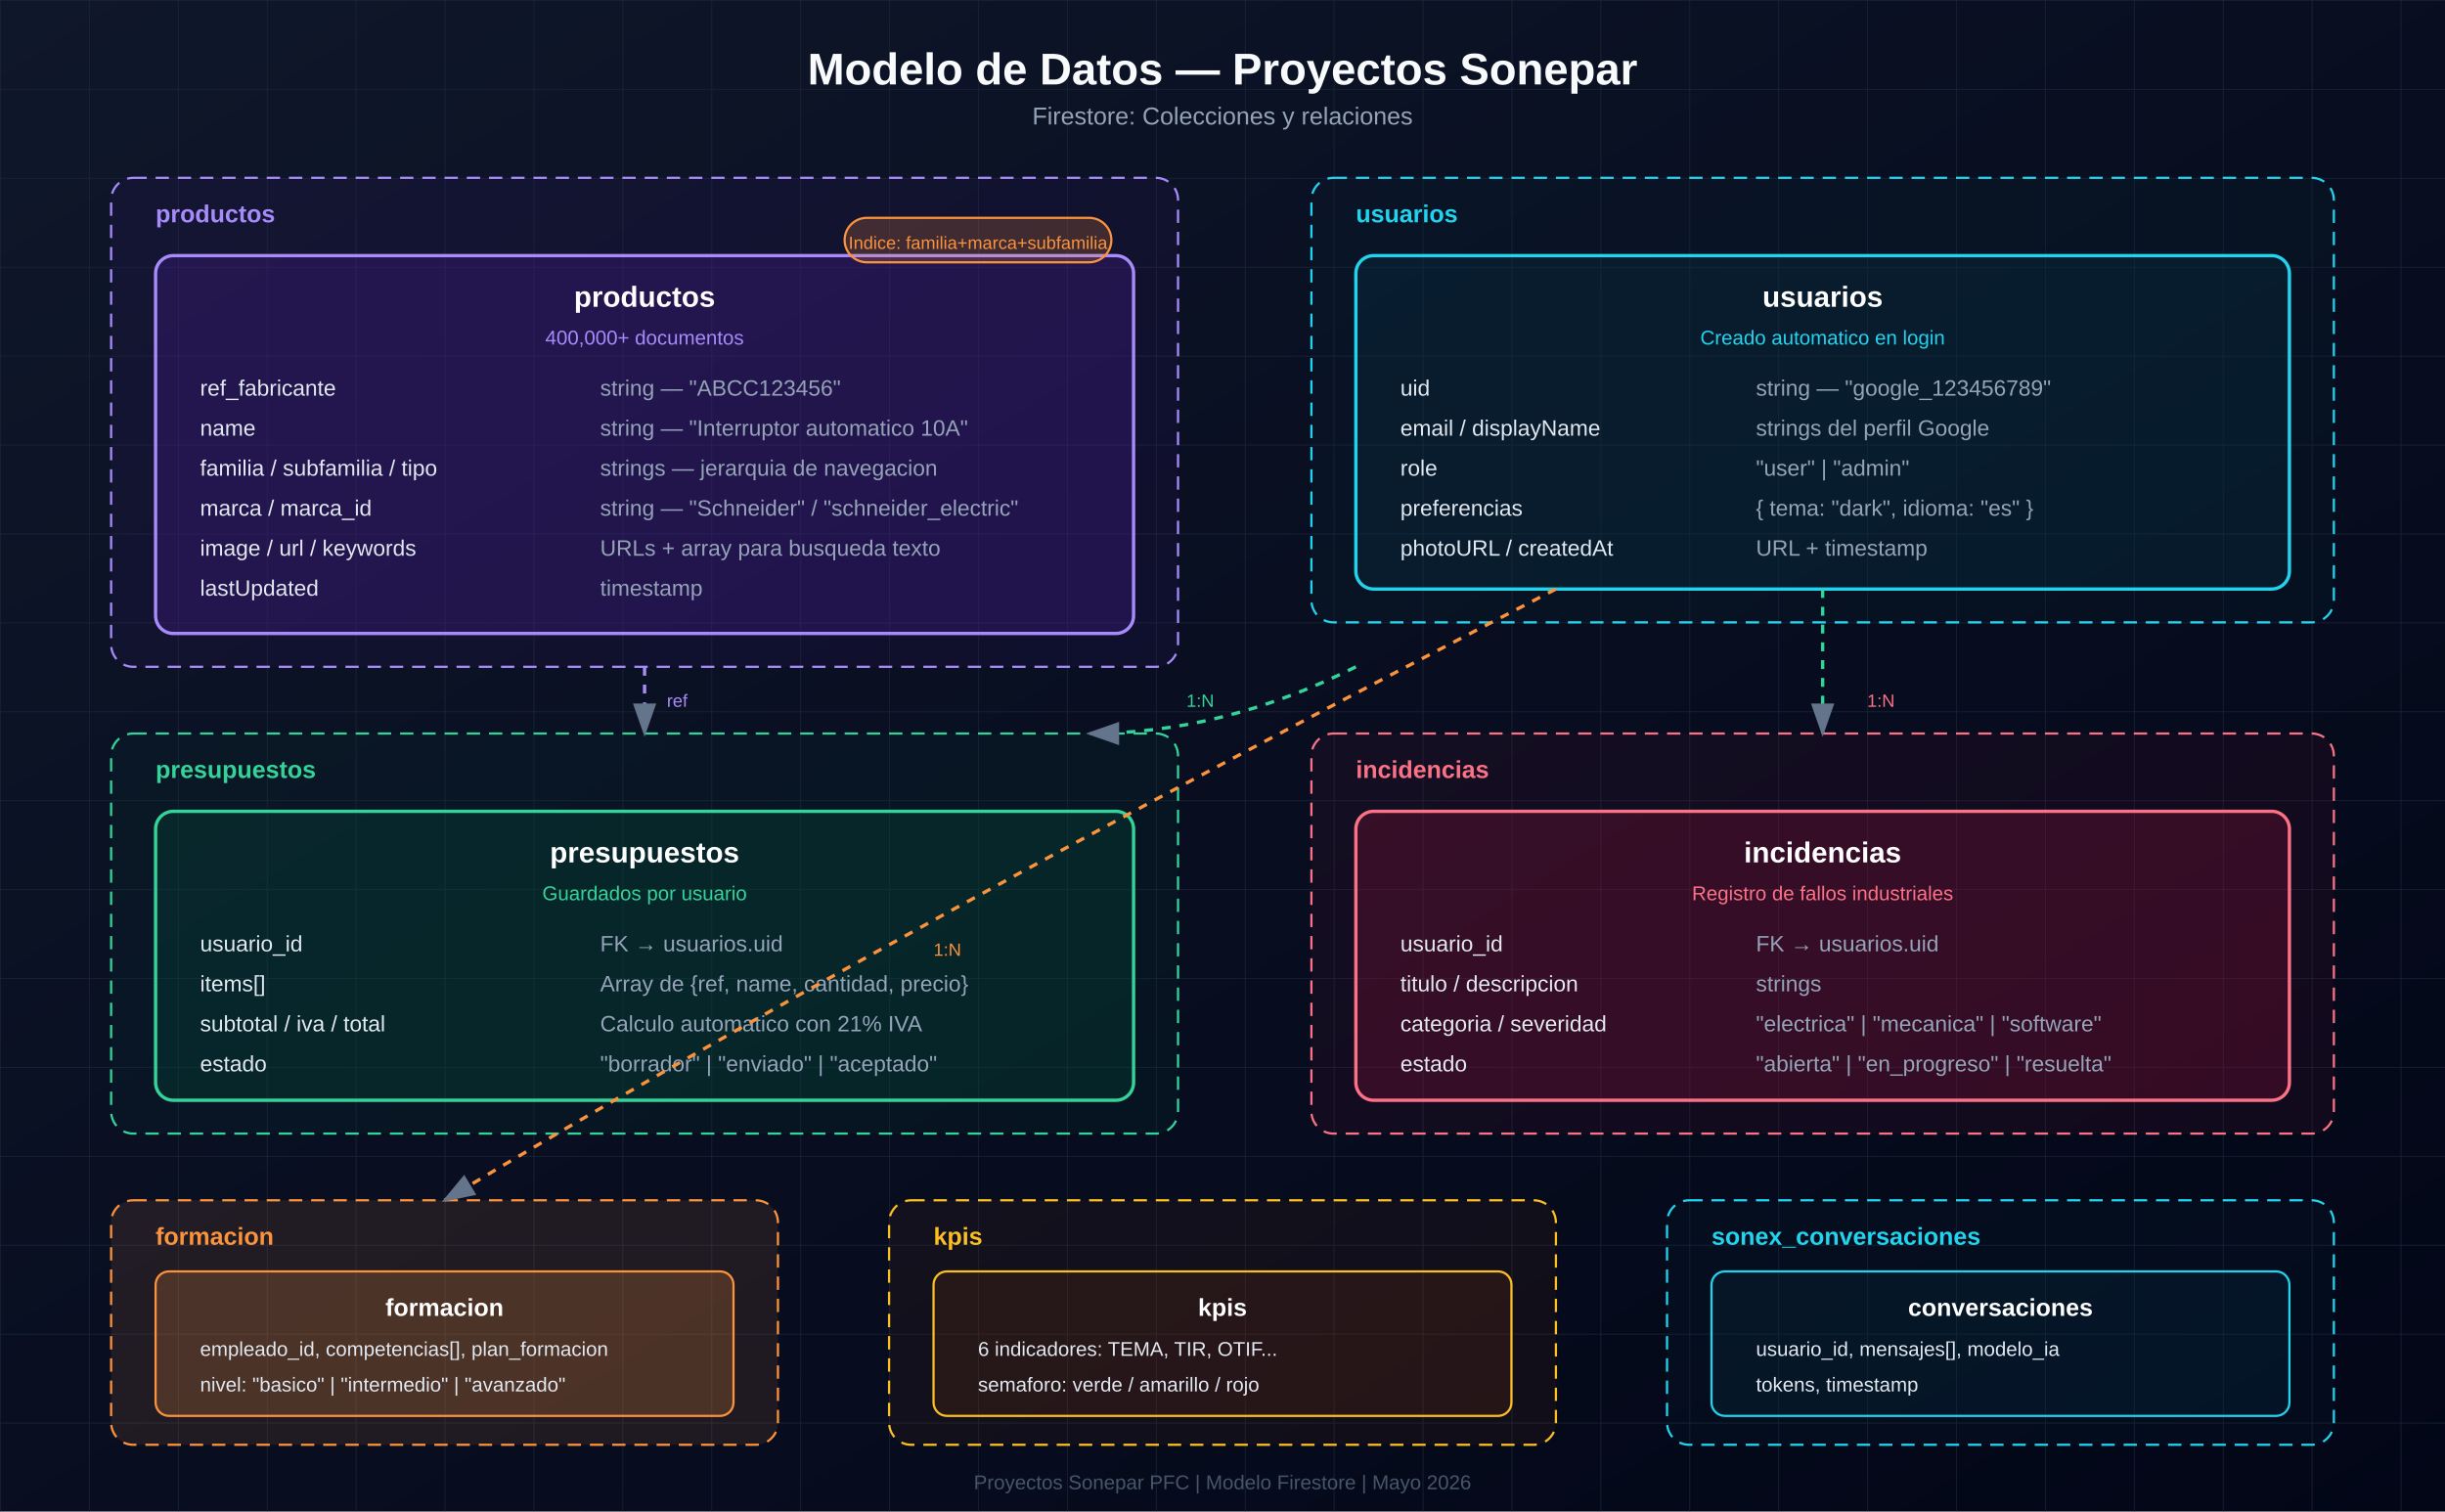
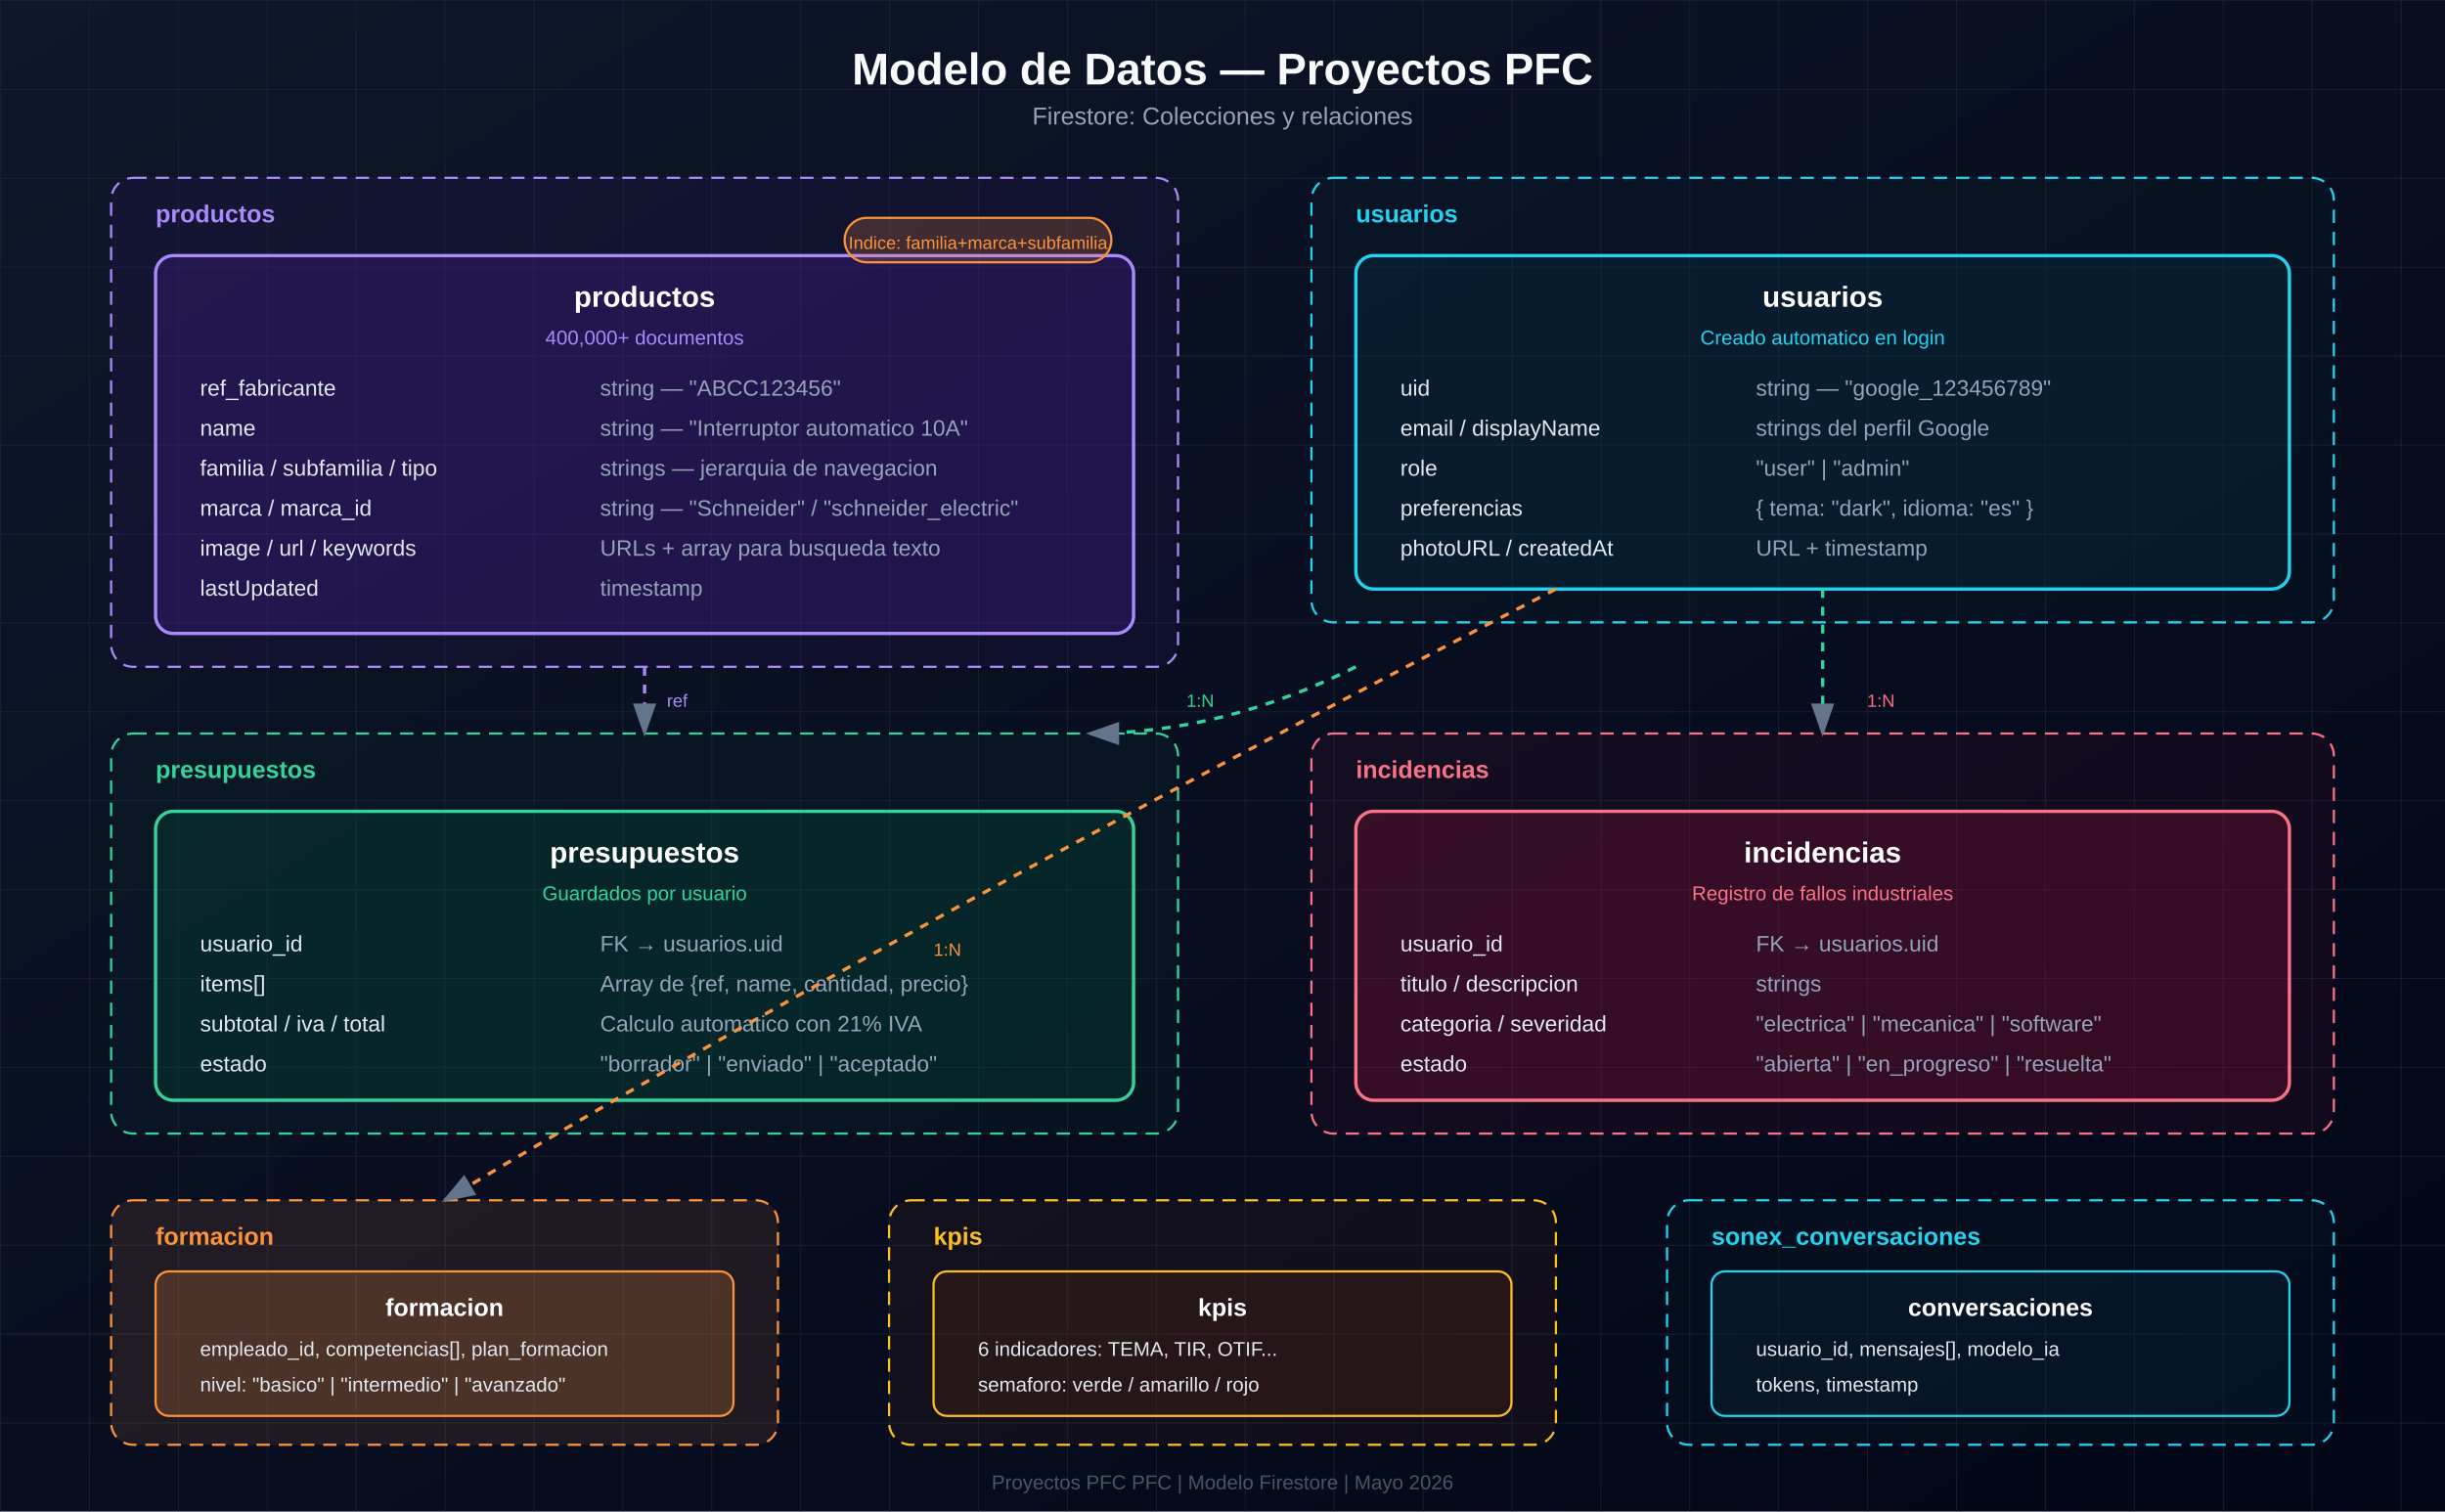
<svg xmlns="http://www.w3.org/2000/svg" viewBox="0 0 1100 680" font-family="'Segoe UI', Arial, sans-serif">
  <defs>
    <marker id="arrow" markerWidth="10" markerHeight="7" refX="9" refY="3.5" orient="auto">
      <polygon points="0 0, 10 3.5, 0 7" fill="#64748b" />
    </marker>
    <marker id="arrow-v" markerWidth="10" markerHeight="7" refX="9" refY="3.5" orient="auto">
      <polygon points="0 0, 10 3.5, 0 7" fill="#a78bfa" />
    </marker>
    <linearGradient id="bg" x1="0%" y1="0%" x2="100%" y2="100%">
      <stop offset="0%" style="stop-color:#0f172a" />
      <stop offset="100%" style="stop-color:#020617" />
    </linearGradient>
    <pattern id="grid" width="40" height="40" patternUnits="userSpaceOnUse">
      <path d="M 40 0 L 0 0 0 40" fill="none" stroke="#1e293b" stroke-width="0.5" />
    </pattern>
  </defs>
  <rect width="1100" height="680" fill="url(#bg)" />
  <rect width="1100" height="680" fill="url(#grid)" />
-   <text x="550" y="38" fill="#f8fafc" font-size="20" font-weight="700" text-anchor="middle">Modelo de Datos — Proyectos Sonepar</text>
+   <text x="550" y="38" fill="#f8fafc" font-size="20" font-weight="700" text-anchor="middle">Modelo de Datos — Proyectos PFC</text>
  <text x="550" y="56" fill="#94a3b8" font-size="11" text-anchor="middle">Firestore: Colecciones y relaciones</text>
  <rect x="50" y="80" width="480" height="220" rx="10" fill="rgba(76, 29, 149, 0.1)" stroke="#a78bfa" stroke-width="1" stroke-dasharray="6,4" />
  <text x="70" y="100" fill="#a78bfa" font-size="11" font-weight="600">productos</text>
  <rect x="70" y="115" width="440" height="170" rx="8" fill="rgba(76, 29, 149, 0.3)" stroke="#a78bfa" stroke-width="1.5" />
  <text x="290" y="138" fill="white" font-size="13" font-weight="700" text-anchor="middle">productos</text>
  <text x="290" y="155" fill="#a78bfa" font-size="9" text-anchor="middle">400,000+ documentos</text>
  <text x="90" y="178" fill="#e2e8f0" font-size="10">ref_fabricante</text>
  <text x="270" y="178" fill="#94a3b8" font-size="10">string — "ABCC123456"</text>
  <text x="90" y="196" fill="#e2e8f0" font-size="10">name</text>
  <text x="270" y="196" fill="#94a3b8" font-size="10">string — "Interruptor automatico 10A"</text>
  <text x="90" y="214" fill="#e2e8f0" font-size="10">familia / subfamilia / tipo</text>
  <text x="270" y="214" fill="#94a3b8" font-size="10">strings — jerarquia de navegacion</text>
  <text x="90" y="232" fill="#e2e8f0" font-size="10">marca / marca_id</text>
  <text x="270" y="232" fill="#94a3b8" font-size="10">string — "Schneider" / "schneider_electric"</text>
  <text x="90" y="250" fill="#e2e8f0" font-size="10">image / url / keywords</text>
  <text x="270" y="250" fill="#94a3b8" font-size="10">URLs + array para busqueda texto</text>
  <text x="90" y="268" fill="#e2e8f0" font-size="10">lastUpdated</text>
  <text x="270" y="268" fill="#94a3b8" font-size="10">timestamp</text>
  <rect x="380" y="98" width="120" height="20" rx="10" fill="rgba(251, 146, 60, 0.2)" stroke="#fb923c" stroke-width="1" />
  <text x="440" y="112" fill="#fb923c" font-size="8" text-anchor="middle">Indice: familia+marca+subfamilia</text>
  <rect x="590" y="80" width="460" height="200" rx="10" fill="rgba(8, 51, 68, 0.1)" stroke="#22d3ee" stroke-width="1" stroke-dasharray="6,4" />
  <text x="610" y="100" fill="#22d3ee" font-size="11" font-weight="600">usuarios</text>
  <rect x="610" y="115" width="420" height="150" rx="8" fill="rgba(8, 51, 68, 0.3)" stroke="#22d3ee" stroke-width="1.5" />
  <text x="820" y="138" fill="white" font-size="13" font-weight="700" text-anchor="middle">usuarios</text>
  <text x="820" y="155" fill="#22d3ee" font-size="9" text-anchor="middle">Creado automatico en login</text>
  <text x="630" y="178" fill="#e2e8f0" font-size="10">uid</text>
  <text x="790" y="178" fill="#94a3b8" font-size="10">string — "google_123456789"</text>
  <text x="630" y="196" fill="#e2e8f0" font-size="10">email / displayName</text>
  <text x="790" y="196" fill="#94a3b8" font-size="10">strings del perfil Google</text>
  <text x="630" y="214" fill="#e2e8f0" font-size="10">role</text>
  <text x="790" y="214" fill="#94a3b8" font-size="10">"user" | "admin"</text>
  <text x="630" y="232" fill="#e2e8f0" font-size="10">preferencias</text>
  <text x="790" y="232" fill="#94a3b8" font-size="10">{ tema: "dark", idioma: "es" }</text>
  <text x="630" y="250" fill="#e2e8f0" font-size="10">photoURL / createdAt</text>
  <text x="790" y="250" fill="#94a3b8" font-size="10">URL + timestamp</text>
  <rect x="50" y="330" width="480" height="180" rx="10" fill="rgba(6, 78, 59, 0.1)" stroke="#34d399" stroke-width="1" stroke-dasharray="6,4" />
  <text x="70" y="350" fill="#34d399" font-size="11" font-weight="600">presupuestos</text>
  <rect x="70" y="365" width="440" height="130" rx="8" fill="rgba(6, 78, 59, 0.3)" stroke="#34d399" stroke-width="1.5" />
  <text x="290" y="388" fill="white" font-size="13" font-weight="700" text-anchor="middle">presupuestos</text>
  <text x="290" y="405" fill="#34d399" font-size="9" text-anchor="middle">Guardados por usuario</text>
  <text x="90" y="428" fill="#e2e8f0" font-size="10">usuario_id</text>
  <text x="270" y="428" fill="#94a3b8" font-size="10">FK → usuarios.uid</text>
  <text x="90" y="446" fill="#e2e8f0" font-size="10">items[]</text>
  <text x="270" y="446" fill="#94a3b8" font-size="10">Array de {ref, name, cantidad, precio}</text>
  <text x="90" y="464" fill="#e2e8f0" font-size="10">subtotal / iva / total</text>
  <text x="270" y="464" fill="#94a3b8" font-size="10">Calculo automatico con 21% IVA</text>
  <text x="90" y="482" fill="#e2e8f0" font-size="10">estado</text>
  <text x="270" y="482" fill="#94a3b8" font-size="10">"borrador" | "enviado" | "aceptado"</text>
  <rect x="590" y="330" width="460" height="180" rx="10" fill="rgba(136, 19, 55, 0.1)" stroke="#fb7185" stroke-width="1" stroke-dasharray="6,4" />
  <text x="610" y="350" fill="#fb7185" font-size="11" font-weight="600">incidencias</text>
  <rect x="610" y="365" width="420" height="130" rx="8" fill="rgba(136, 19, 55, 0.3)" stroke="#fb7185" stroke-width="1.5" />
  <text x="820" y="388" fill="white" font-size="13" font-weight="700" text-anchor="middle">incidencias</text>
  <text x="820" y="405" fill="#fb7185" font-size="9" text-anchor="middle">Registro de fallos industriales</text>
  <text x="630" y="428" fill="#e2e8f0" font-size="10">usuario_id</text>
  <text x="790" y="428" fill="#94a3b8" font-size="10">FK → usuarios.uid</text>
  <text x="630" y="446" fill="#e2e8f0" font-size="10">titulo / descripcion</text>
  <text x="790" y="446" fill="#94a3b8" font-size="10">strings</text>
  <text x="630" y="464" fill="#e2e8f0" font-size="10">categoria / severidad</text>
  <text x="790" y="464" fill="#94a3b8" font-size="10">"electrica" | "mecanica" | "software"</text>
  <text x="630" y="482" fill="#e2e8f0" font-size="10">estado</text>
  <text x="790" y="482" fill="#94a3b8" font-size="10">"abierta" | "en_progreso" | "resuelta"</text>
  <rect x="50" y="540" width="300" height="110" rx="10" fill="rgba(251, 146, 60, 0.1)" stroke="#fb923c" stroke-width="1" stroke-dasharray="6,4" />
  <text x="70" y="560" fill="#fb923c" font-size="11" font-weight="600">formacion</text>
  <rect x="70" y="572" width="260" height="65" rx="6" fill="rgba(251, 146, 60, 0.2)" stroke="#fb923c" stroke-width="1" />
  <text x="200" y="592" fill="white" font-size="11" font-weight="600" text-anchor="middle">formacion</text>
  <text x="90" y="610" fill="#e2e8f0" font-size="9">empleado_id, competencias[], plan_formacion</text>
  <text x="90" y="626" fill="#e2e8f0" font-size="9">nivel: "basico" | "intermedio" | "avanzado"</text>
  <rect x="400" y="540" width="300" height="110" rx="10" fill="rgba(120, 53, 15, 0.1)" stroke="#fbbf24" stroke-width="1" stroke-dasharray="6,4" />
  <text x="420" y="560" fill="#fbbf24" font-size="11" font-weight="600">kpis</text>
  <rect x="420" y="572" width="260" height="65" rx="6" fill="rgba(120, 53, 15, 0.2)" stroke="#fbbf24" stroke-width="1" />
  <text x="550" y="592" fill="white" font-size="11" font-weight="600" text-anchor="middle">kpis</text>
  <text x="440" y="610" fill="#e2e8f0" font-size="9">6 indicadores: TEMA, TIR, OTIF...</text>
  <text x="440" y="626" fill="#e2e8f0" font-size="9">semaforo: verde / amarillo / rojo</text>
  <rect x="750" y="540" width="300" height="110" rx="10" fill="rgba(8, 51, 68, 0.1)" stroke="#22d3ee" stroke-width="1" stroke-dasharray="6,4" />
  <text x="770" y="560" fill="#22d3ee" font-size="11" font-weight="600">sonex_conversaciones</text>
  <rect x="770" y="572" width="260" height="65" rx="6" fill="rgba(8, 51, 68, 0.25)" stroke="#22d3ee" stroke-width="1" />
  <text x="900" y="592" fill="white" font-size="11" font-weight="600" text-anchor="middle">conversaciones</text>
  <text x="790" y="610" fill="#e2e8f0" font-size="9">usuario_id, mensajes[], modelo_ia</text>
  <text x="790" y="626" fill="#e2e8f0" font-size="9">tokens, timestamp</text>
  <line x1="820" y1="265" x2="820" y2="330" stroke="#34d399" stroke-width="1.5" stroke-dasharray="4,4" marker-end="url(#arrow)" />
  <path d="M 610 300 Q 550 330 490 330" fill="none" stroke="#34d399" stroke-width="1.5" stroke-dasharray="4,4" marker-end="url(#arrow)" />
  <text x="540" y="318" fill="#34d399" font-size="8" text-anchor="middle">1:N</text>
  <text x="840" y="318" fill="#fb7185" font-size="8">1:N</text>
  <path d="M 700 265 Q 400 420 200 540" fill="none" stroke="#fb923c" stroke-width="1.5" stroke-dasharray="4,4" marker-end="url(#arrow)" />
  <text x="420" y="430" fill="#fb923c" font-size="8">1:N</text>
  <line x1="290" y1="300" x2="290" y2="330" stroke="#a78bfa" stroke-width="1.5" stroke-dasharray="4,4" marker-end="url(#arrow)" />
  <text x="300" y="318" fill="#a78bfa" font-size="8">ref</text>
-   <text x="550" y="670" fill="#475569" font-size="9" text-anchor="middle">Proyectos Sonepar PFC | Modelo Firestore | Mayo 2026</text>
+   <text x="550" y="670" fill="#475569" font-size="9" text-anchor="middle">Proyectos PFC PFC | Modelo Firestore | Mayo 2026</text>
</svg>
